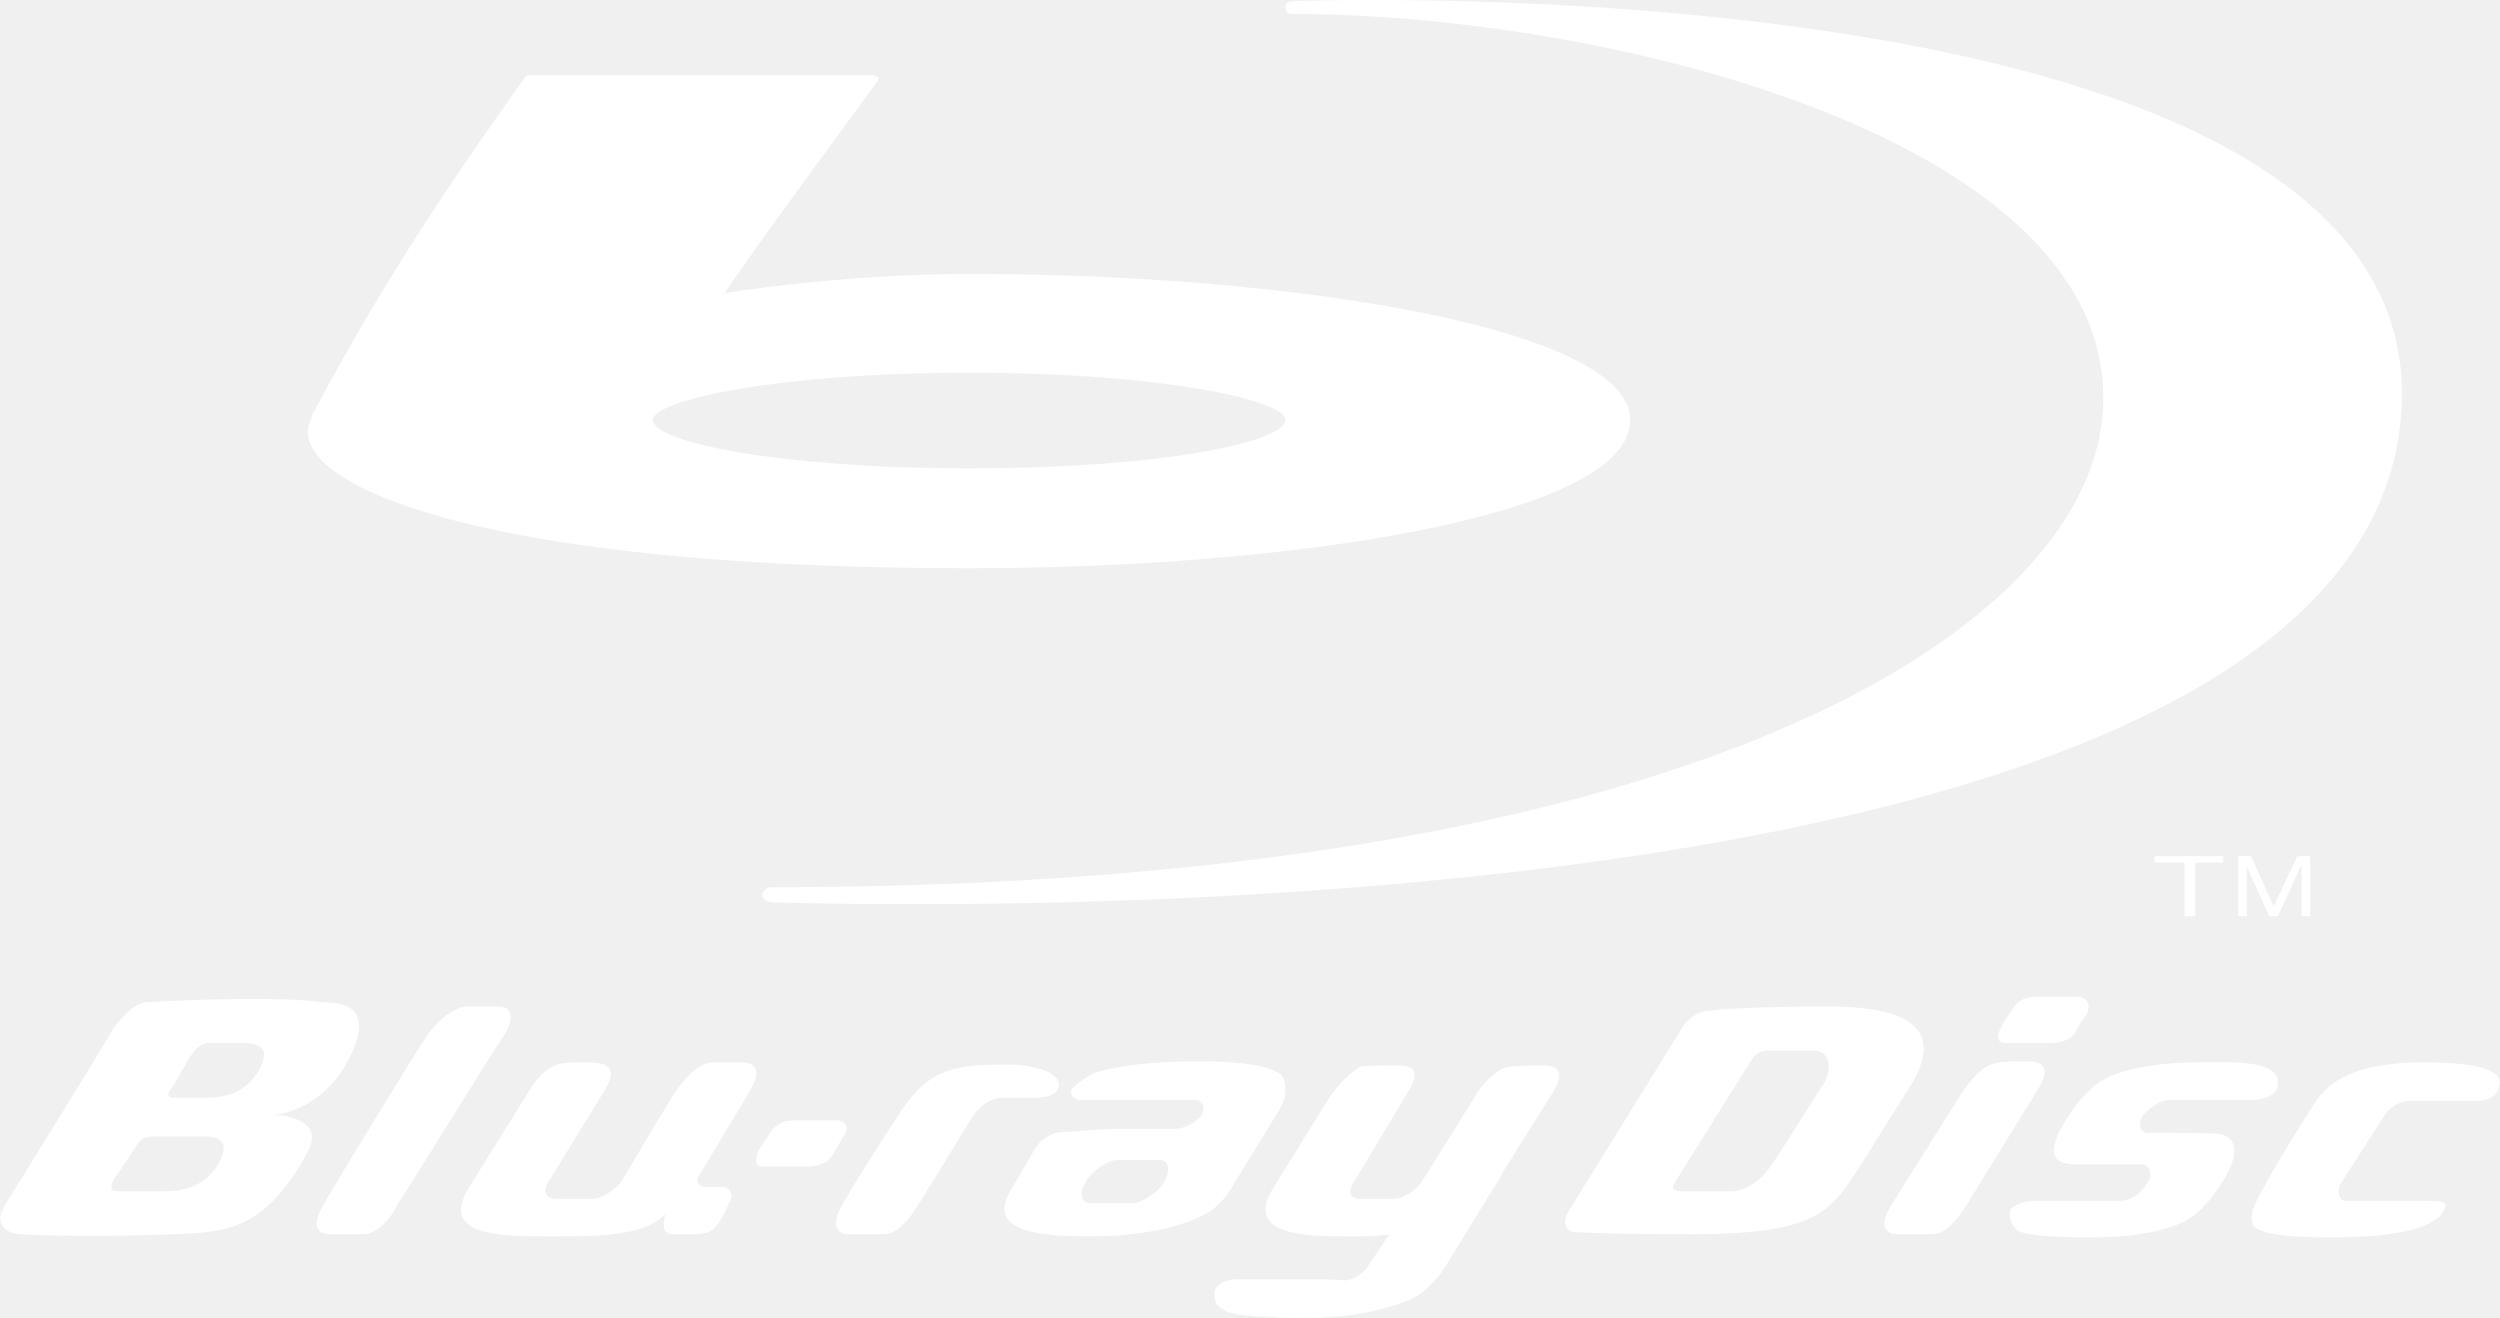
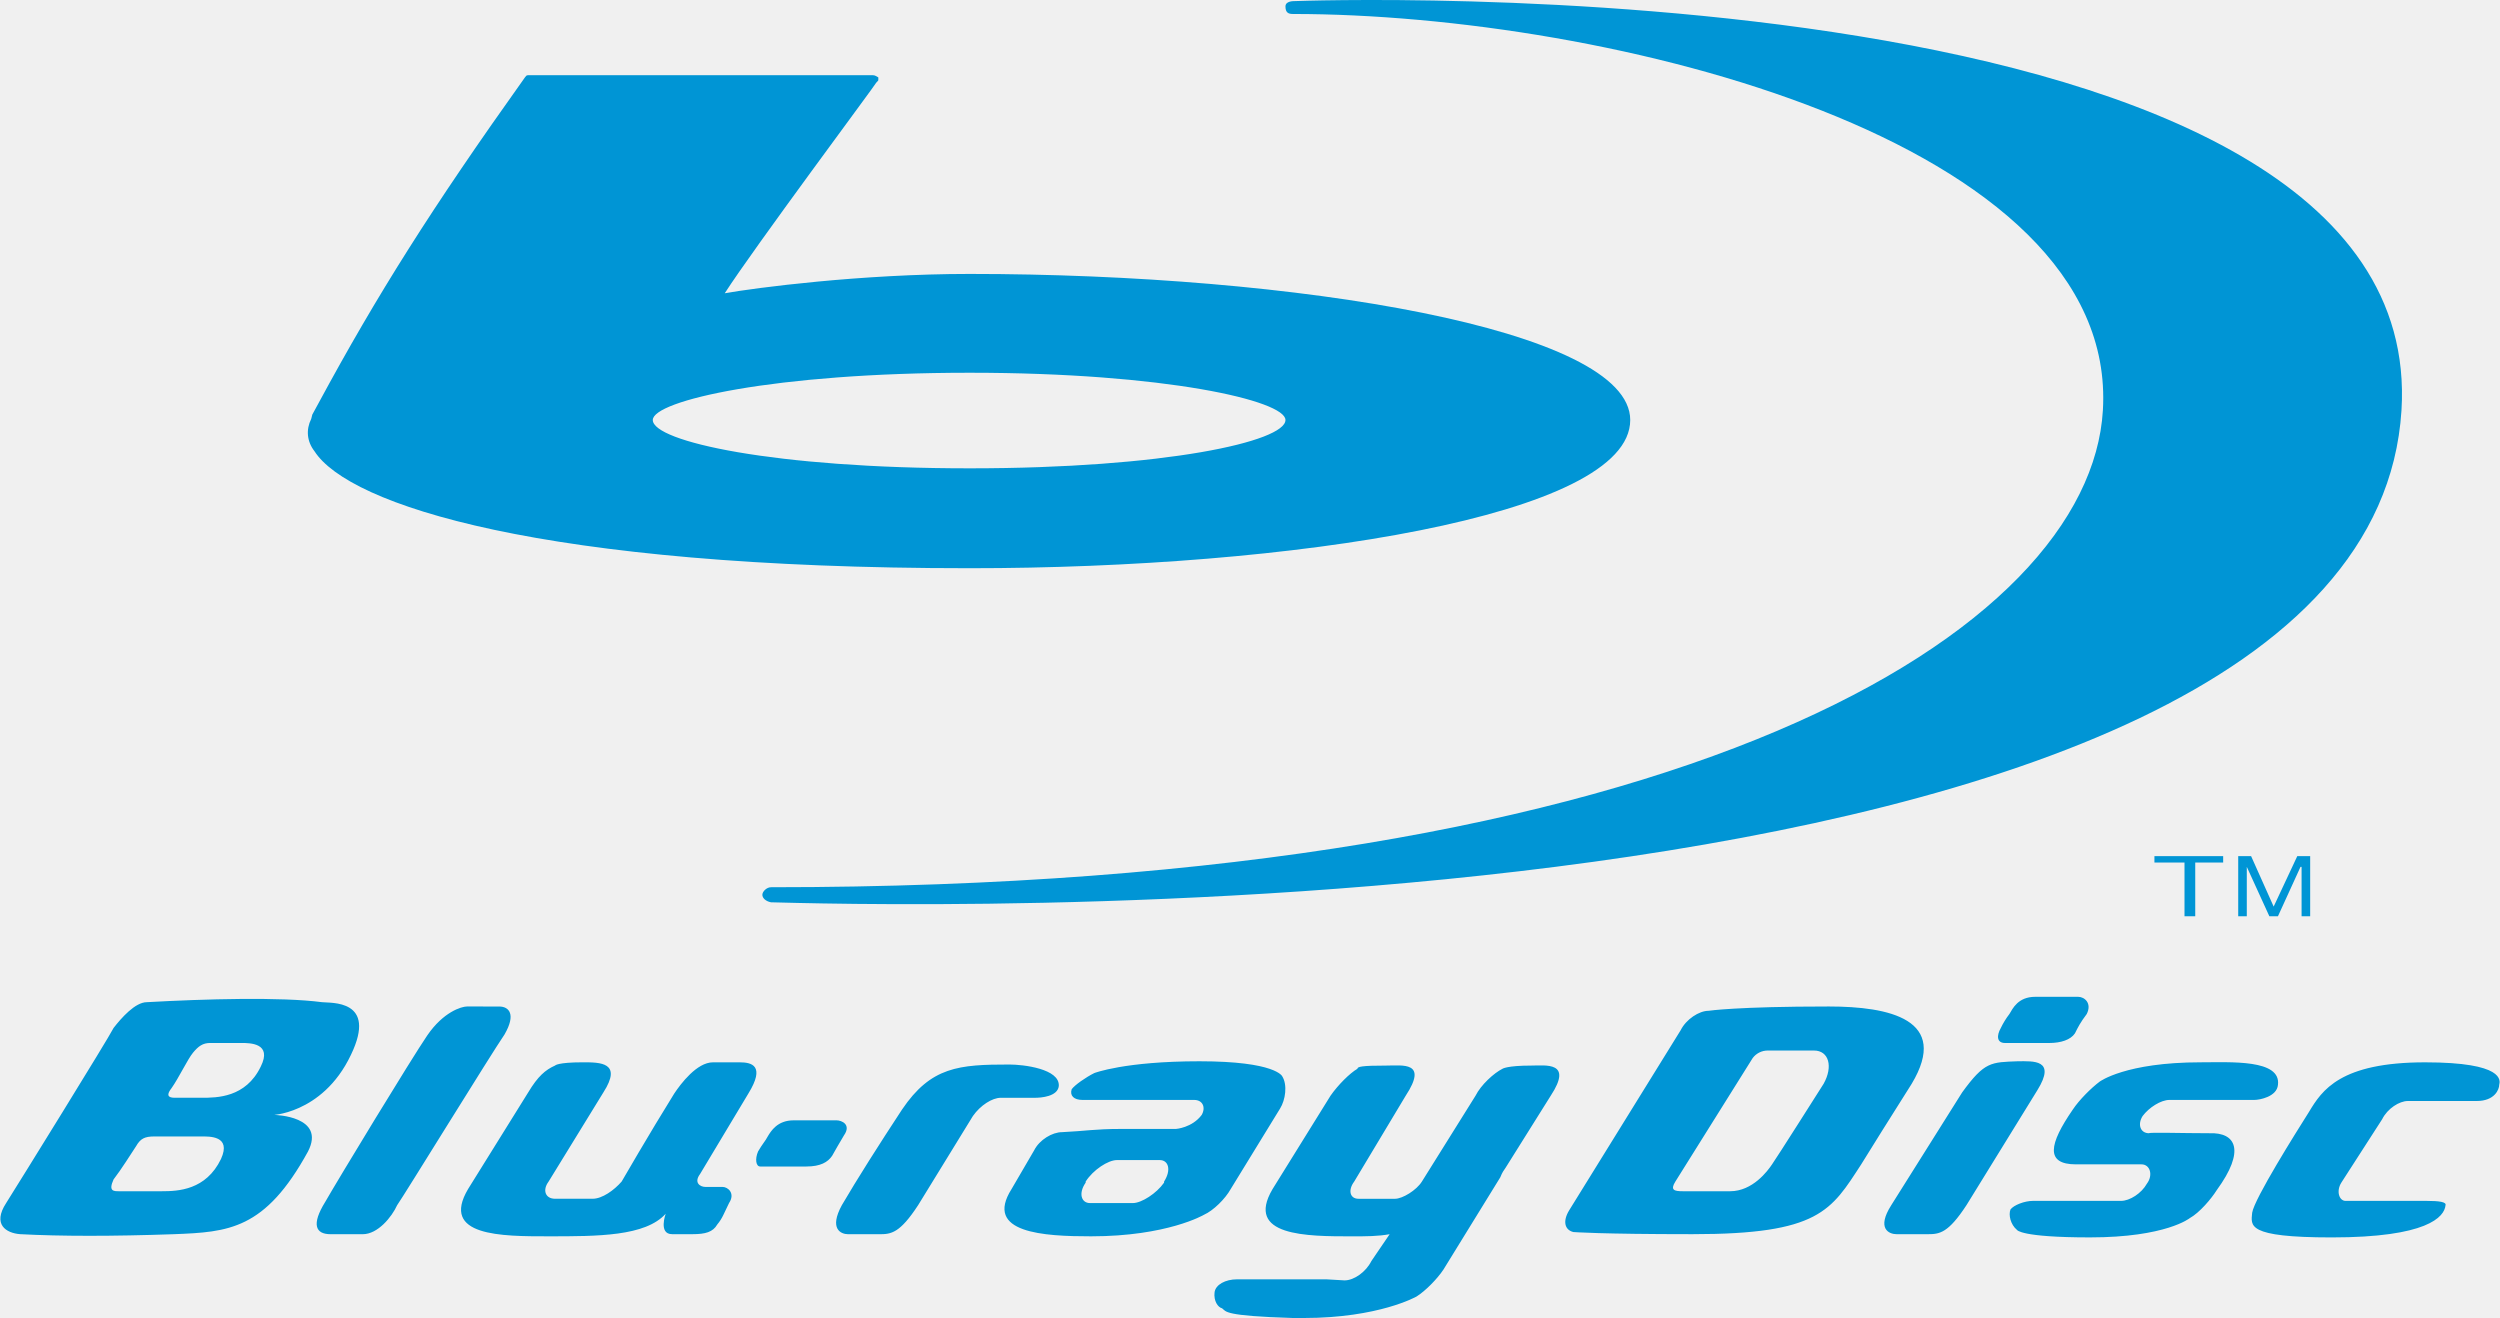
<svg xmlns="http://www.w3.org/2000/svg" width="2500" height="1318" viewBox="31.31 107.685 322.89 170.28">
-   <g fill="#FFFFFF">
+   <g fill="#0095d5">
    <path d="M91.59 237.719c-.693 0-3.053.693-5.135 3.746-2.081 3.053-11.518 18.596-13.183 21.51-1.805 2.914-1.249 4.164.693 4.164h4.163c1.943 0 3.747-2.221 4.441-3.748.972-1.387 12.073-19.428 13.877-22.062 1.526-2.639.556-3.607-.694-3.607-1.108-.003-4.162-.003-4.162-.003zM53.705 267.139c7.078-.277 11.796-.557 17.347-10.686 2.358-4.58-4.302-4.721-4.302-4.721-.972 0 6.106.141 9.853-7.771 3.47-7.217-2.637-6.659-3.746-6.799-5.274-.694-15.127-.418-22.62 0-1.527 0-3.331 2.08-4.303 3.33-.693 1.387-12.212 19.981-13.877 22.618-1.805 2.775 0 3.888 1.804 4.025 5.273.281 11.934.281 19.844.004zm6.106-9.715c-1.942 4.025-5.551 4.164-7.632 4.164h-5.551c-.694 0-1.388 0-.694-1.527.972-1.248 2.359-3.469 2.915-4.303.555-.971 1.109-1.248 2.358-1.248h5.968c1.11 0 4.024-.139 2.636 2.914zm5.134-11.934c-1.942 4.021-5.688 4.021-7.632 4.021h-3.33c-.556 0-1.527 0-.556-1.248.972-1.389 2.081-3.748 2.774-4.58s1.249-1.25 2.222-1.25h4.023c1.112.003 4.027.003 2.499 3.057zM284.762 248.82l-9.158 14.57c-1.941 3.053-.275 3.748.693 3.748h4.025c1.525 0 2.637-.14 4.996-3.748l9.158-14.849c2.498-4.024-.557-3.746-2.498-3.746-3.468.139-4.3.002-7.216 4.025zM322.51 249.791h-10.965c-1.109 0-2.637.973-3.469 2.082-.693 1.109-.277 2.221.832 2.221 0-.139 4.439 0 7.771 0 3.469-.139 4.719 2.221.973 7.355-.694 1.107-2.221 2.914-3.471 3.605 0 0-3.054 2.498-12.906 2.498-9.02 0-9.436-.973-9.436-.973-.832-.693-1.109-1.941-.832-2.639.416-.555 1.805-1.107 2.913-1.107h11.38c1.107 0 2.637-.971 3.329-2.221.834-1.109.416-2.496-.692-2.496h-8.465c-4.023 0-3.47-2.641-.416-7.078.832-1.25 2.358-2.775 3.469-3.609 0 0 3.33-2.498 13.045-2.498 3.888 0 10.408-.416 9.992 2.916-.138 1.528-2.359 1.944-3.052 1.944zM351.234 249.93h-8.883c-1.109 0-2.637.973-3.328 2.359l-5.273 8.188c-.695 1.111-.277 2.359.555 2.359h10.547c1.526 0 2.498.139 2.359.555-.139 1.527-2.359 4.164-14.711 4.164-11.102 0-10.408-1.527-10.27-3.189.277-1.807 5.688-10.408 7.354-13.047 1.666-2.773 4.025-6.385 14.988-6.385 10.27 0 9.713 2.359 9.574 2.916.002.554-.552 2.08-2.912 2.08zM299.75 236.469c.832 0 1.805.834 1.109 2.221-.832 1.111-1.109 1.666-1.525 2.498-.555.832-1.805 1.248-3.33 1.248h-5.689c-1.109 0-1.109-.971-.557-1.939a10.25 10.25 0 0 1 1.111-1.807c.416-.691 1.109-2.221 3.33-2.221h5.551zM133.777 252.428c-2.081 0-2.914 1.389-3.33 2.082-.278.555-.694.971-1.249 1.943-.417.971-.278 1.939.277 1.939h5.967c1.805 0 2.775-.555 3.33-1.387.556-.971.694-1.25 1.527-2.637.971-1.389-.278-1.943-.973-1.943l-5.549.003zM271.719 258.119c3.607-5.83 1.387-2.223 6.521-10.408 4.996-8.328-2.914-9.992-10.686-9.992-11.936 0-15.545.555-15.545.555-1.246 0-2.912 1.109-3.605 2.498l-14.434 23.314c-.832 1.387-.557 2.496.557 2.773 0 0 3.469.277 15.402.277 16.378.003 17.903-3.05 21.79-9.017zm-4.858-10.408s-6.244 9.852-6.662 10.408c-.555.832-2.498 3.469-5.412 3.469h-6.105c-1.111 0-1.666-.139-.971-1.25l9.99-15.959a2.432 2.432 0 0 1 1.943-.971h5.967c1.944 0 2.498 2.082 1.25 4.303zM176.103 253.539c-3.469 0-4.579.275-7.632.416-1.249 0-2.914.971-3.608 2.357l-2.914 4.996c-3.607 5.689 4.163 6.105 10.27 6.105 9.854 0 14.571-2.775 14.571-2.775 1.249-.555 2.776-2.082 3.47-3.33l6.383-10.408c.694-1.109.973-3.053.276-4.162 0 0-.832-1.941-10.685-1.941-9.714 0-13.6 1.525-13.6 1.525-1.11.555-2.498 1.525-2.915 2.082-.276.83.278 1.387 1.389 1.387h14.432c1.111 0 1.527.973.972 1.941-1.249 1.666-3.33 1.807-3.33 1.807h-7.079zm5.551 6.799v.139c-.972 1.391-2.915 2.639-4.024 2.639h-5.551c-1.11 0-1.527-1.248-.556-2.639v-.139c.972-1.525 2.914-2.775 4.024-2.775h5.551c1.111-.001 1.527 1.249.556 2.775zM156.953 251.873c.971-1.389 2.497-2.359 3.607-2.359H165c.694 0 2.914-.139 3.054-1.523.139-2.223-4.58-2.775-6.384-2.775-6.522 0-10.131.277-13.878 5.828-2.914 4.438-5.828 9.02-7.771 12.35-1.665 3.055-.138 3.748.833 3.748h4.024c1.526 0 2.637-.139 4.996-3.748l7.079-11.521zM127.949 248.959l-6.245 10.408c-.833 1.107 0 1.664.693 1.664h2.221c.694 0 1.665.834.832 2.082-.692 1.389-.832 1.941-1.524 2.773-.557.973-1.527 1.25-3.192 1.25h-2.637c-1.804 0-.833-2.637-.833-2.637-2.636 2.914-8.742 2.914-15.126 2.914-6.105 0-14.016 0-10.407-6.105l7.771-12.49c1.249-2.082 2.22-2.912 3.469-3.469 0 0 .277-.418 3.606-.418 2.222 0 5.135 0 2.639 3.887l-7.078 11.52c-.832 1.111-.416 2.221.833 2.221h4.855c1.249 0 2.776-1.107 3.747-2.221 0 0 3.608-6.244 6.801-11.379.832-1.248 2.914-4.025 4.995-4.025h3.471c1.526 0 3.329.418 1.109 4.025zM191.091 272.967h11.518l2.359.139c1.248 0 2.775-1.107 3.469-2.498l2.359-3.469c-1.527.277-3.053.277-4.857.277-5.828 0-13.875 0-10.27-6.105l7.494-12.072c.971-1.389 2.498-2.914 3.469-3.471 0-.275.555-.416 3.748-.416 2.08 0 5.412-.555 2.496 3.887l-6.66 11.102c-.832 1.111-.555 2.221.555 2.221h4.721c.971 0 2.773-1.107 3.469-2.221l6.938-11.104c.693-1.387 2.359-2.912 3.471-3.469 0 0 .557-.416 3.744-.416 1.807 0 5.414-.555 2.5 3.885l-5.828 9.301c-.277.416-.416.555-.693 1.248l-7.354 11.934c-.832 1.25-2.359 2.777-3.469 3.471 0 0-4.857 2.775-14.57 2.775h-1.389c-9.021-.277-8.604-.834-9.16-1.25-.556-.139-1.111-.971-.973-2.082.137-.974 1.386-1.667 2.913-1.667zM99.501 117.4c-.278 0-.278.142-.417.279-12.073 16.93-19.15 28.17-26.645 42.047l-.832 1.526-.14.556c-.693 1.389-.555 2.914.417 4.164 4.439 6.938 29.281 15.125 84.65 15.125 41.354 0 85.345-6.66 85.345-19.148 0-11.797-43.297-18.873-85.345-18.873-14.017 0-27.755 1.804-31.641 2.498 3.747-5.829 19.567-27.062 19.567-27.2.277-.276.277-.276.277-.416v-.276c-.277-.14-.416-.279-.693-.279l-44.543-.003zm16.097 44.547c0-2.497 15.682-6.105 40.938-6.105s40.8 3.608 40.8 6.105c0 2.775-15.543 6.244-40.8 6.244-25.257.002-40.938-3.466-40.938-6.244z" />
    <path d="M130.863 224.258c7.077.139 206.217 7.076 210.659-63.559 3.606-58.425-142.938-52.873-142.938-52.873-.275 0-1.248 0-1.248.693 0 .832.416.973.973.973 40.658 0 106.717 16.234 104.635 51.207-1.666 28.311-53.289 61.613-172.08 61.613-.555 0-1.11.557-1.11.973-.001.418.415.834 1.109.973zM313.488 219.123h-3.884v-.832h8.88v.832h-3.607v6.938h-1.389zM320.428 218.291h1.664l2.916 6.521 3.053-6.521h1.664v7.77h-1.11v-6.383h-.138l-2.915 6.383h-1.111l-2.914-6.383v6.383h-1.109z" />
  </g>
</svg>
